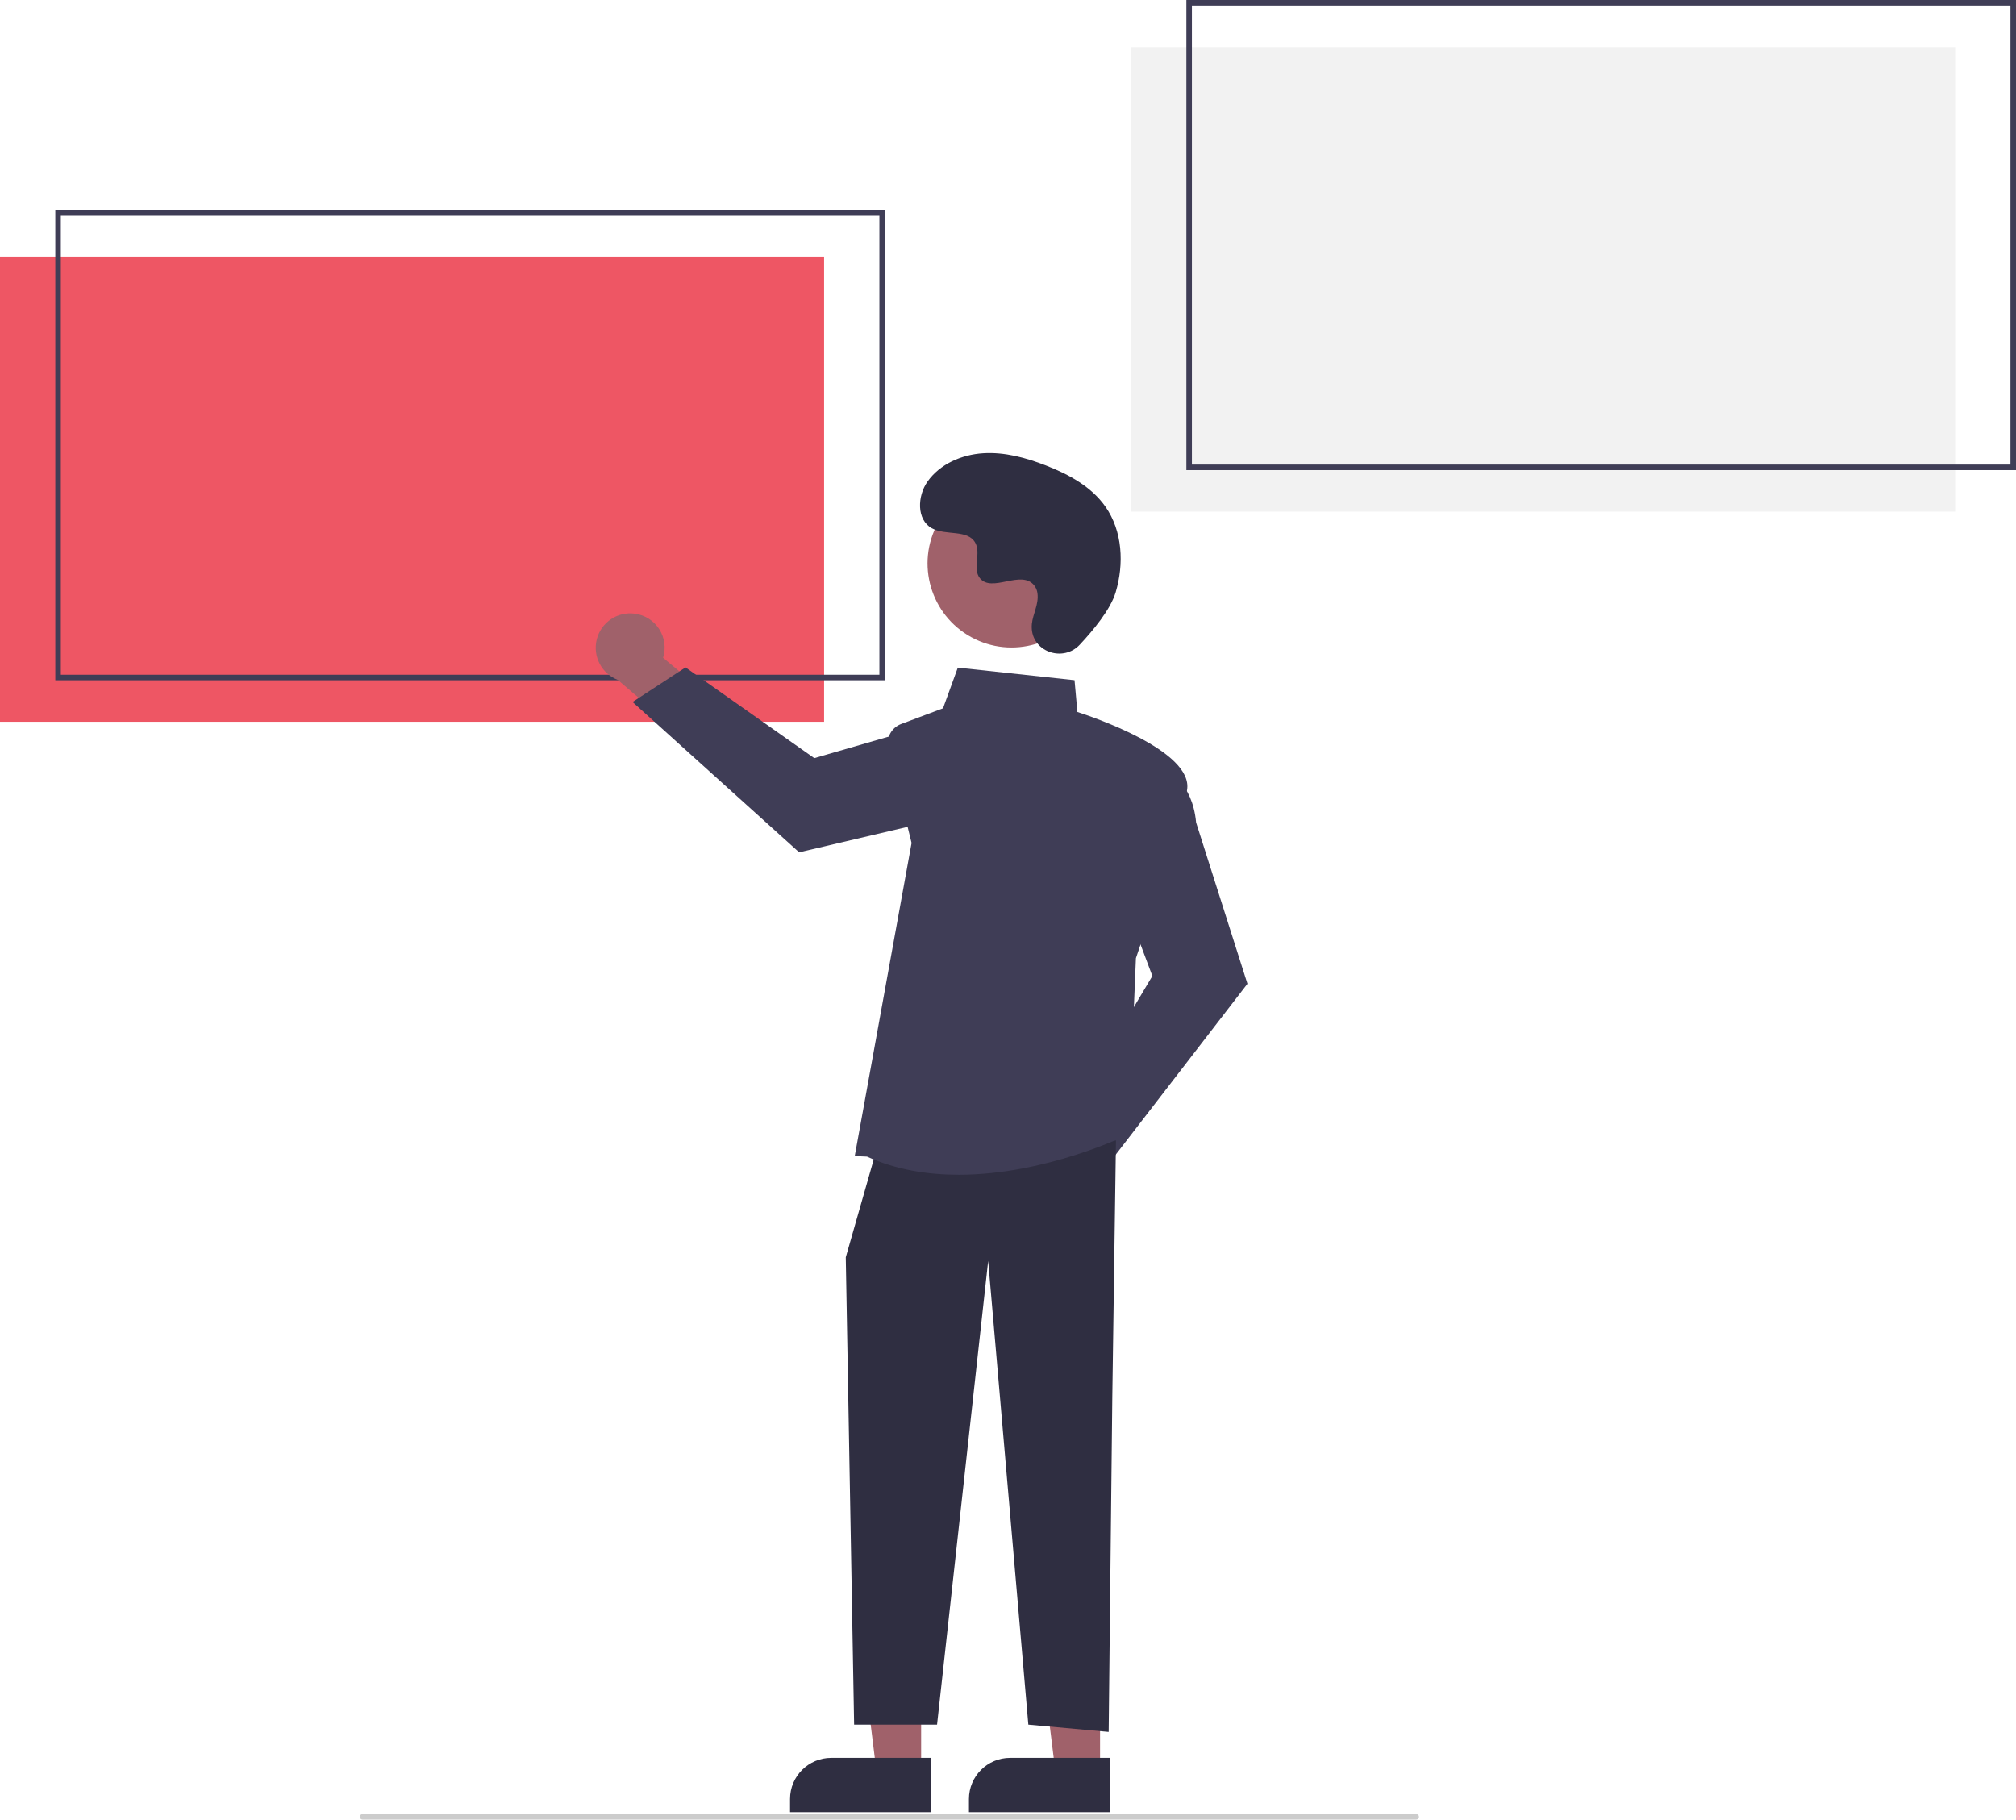
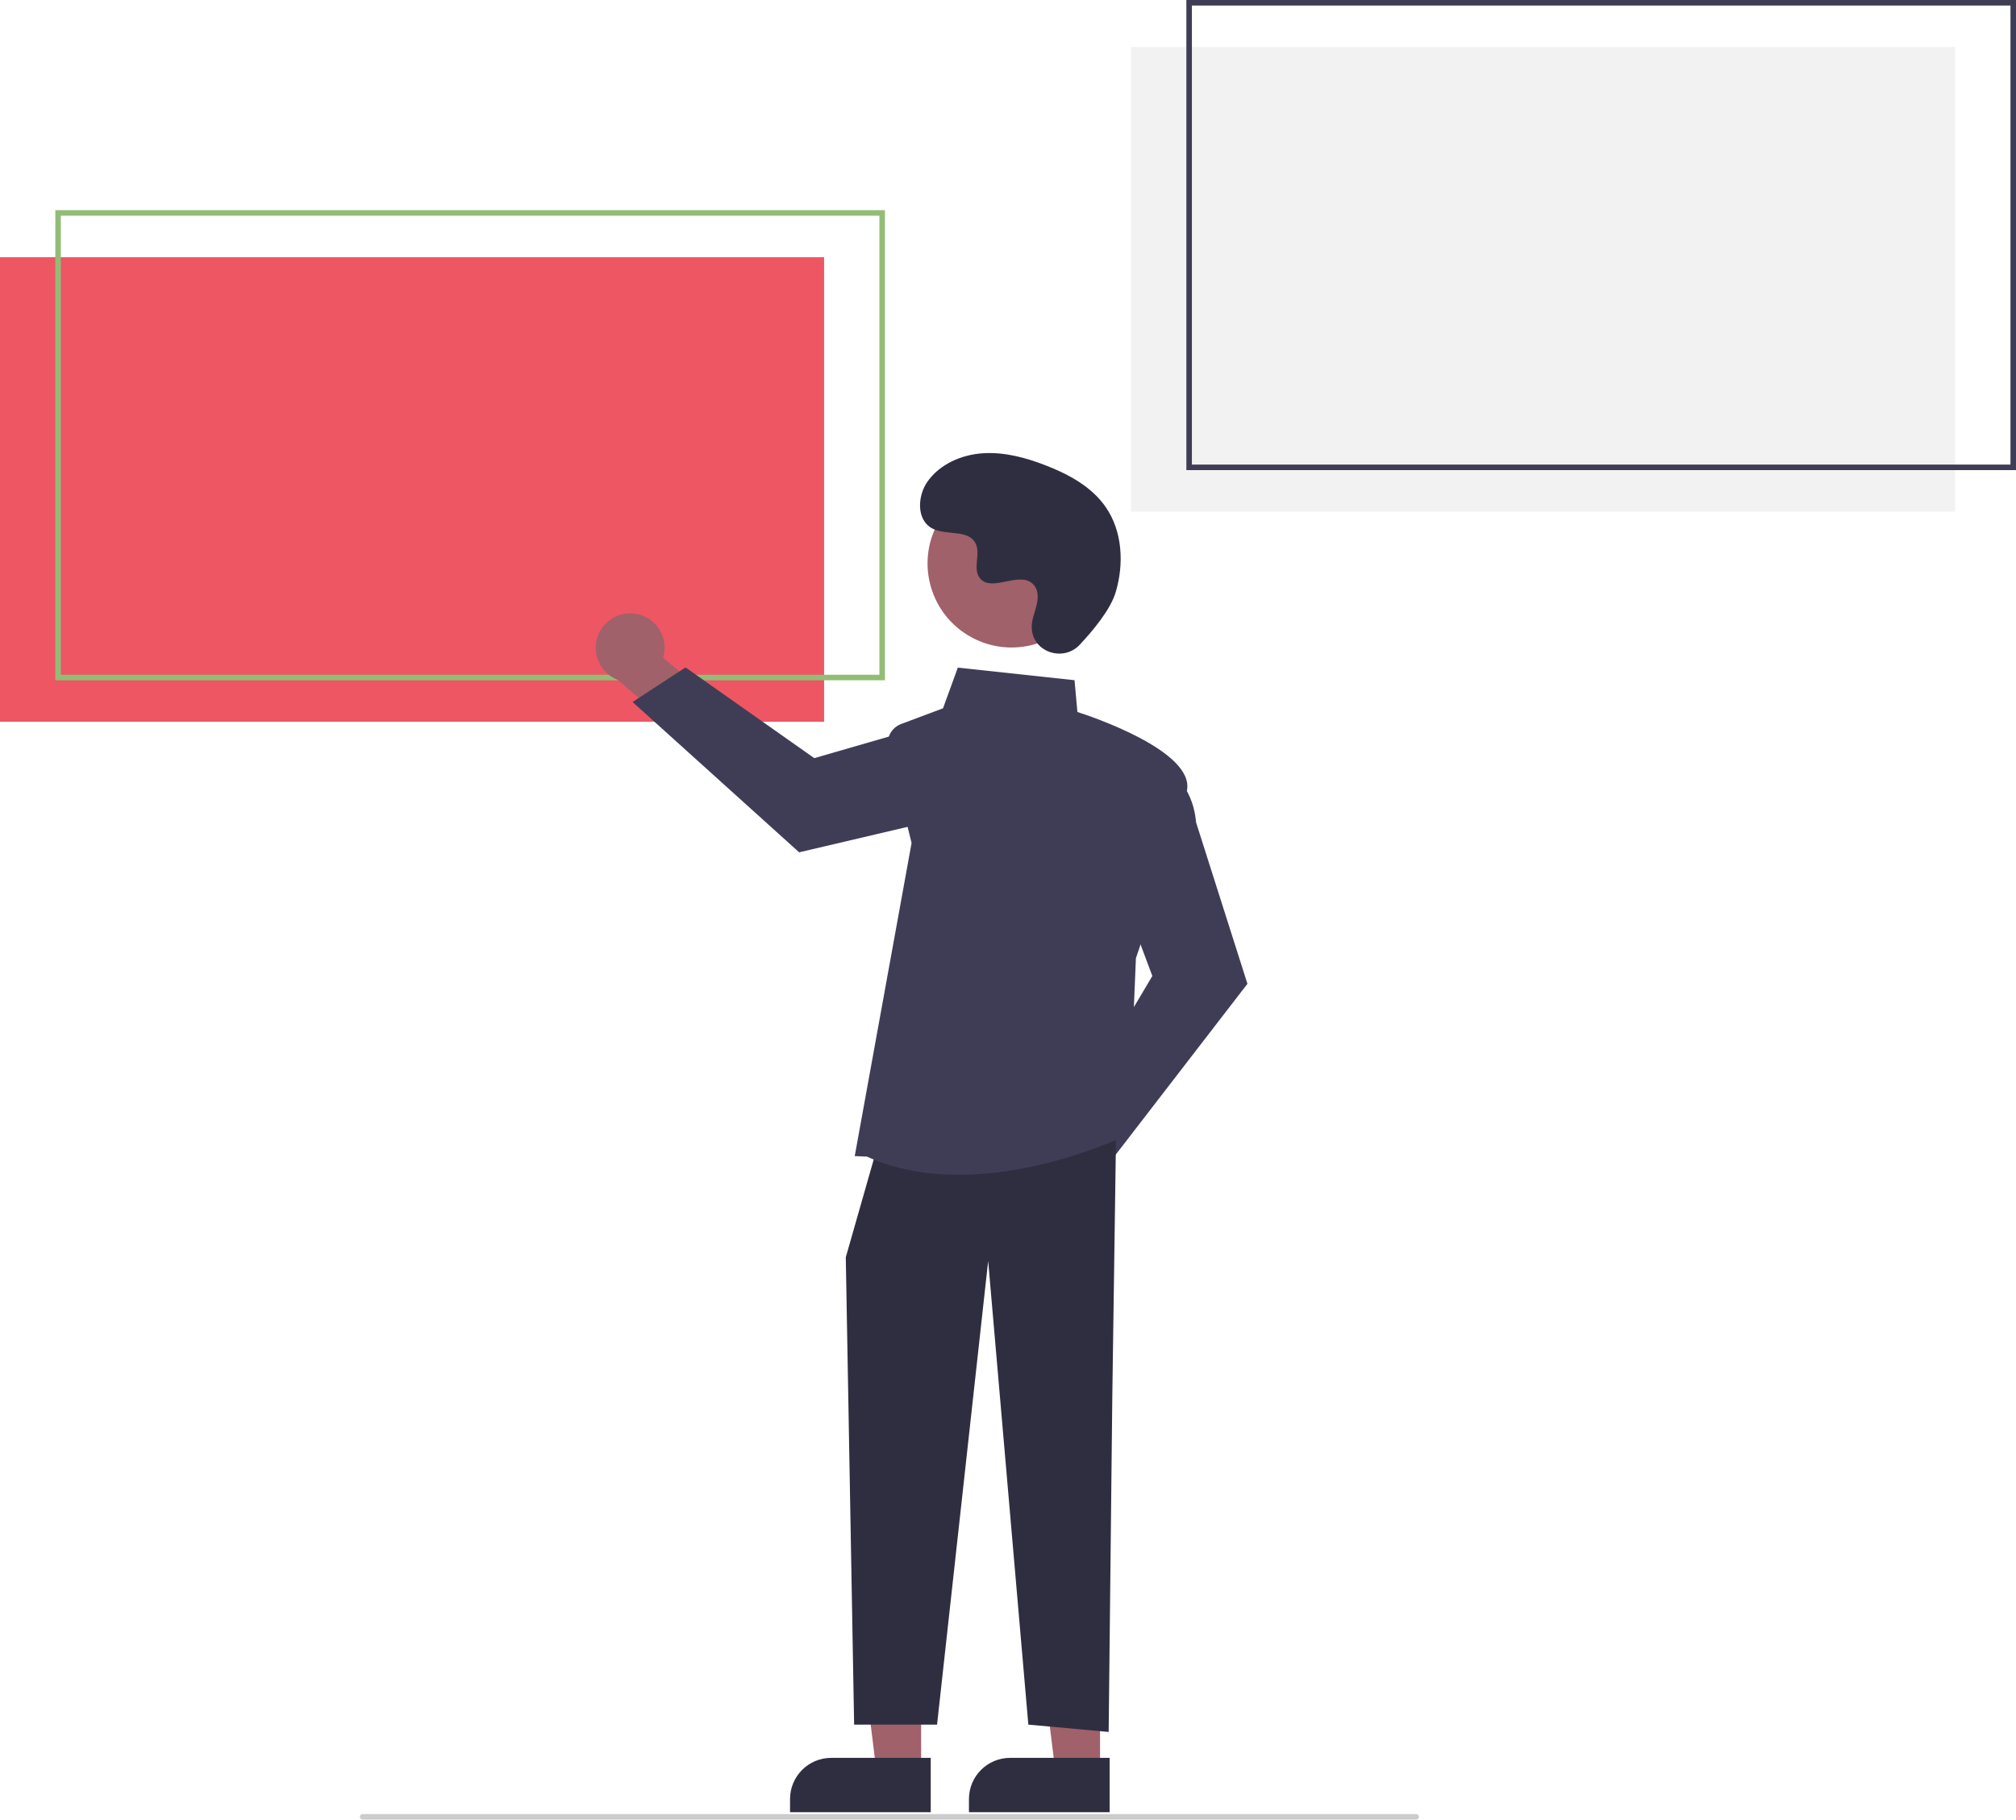
<svg xmlns="http://www.w3.org/2000/svg" data-name="Layer 1" width="729" height="658" viewBox="0 0 729 658">
  <rect y="93" width="298" height="168" fill="#EE5664" />
-   <path d="M535.314,392.742h-300v-170h300Zm-298-2h296v-166h-296Z" transform="translate(-215.3144 -146.7423)" fill="#3f3d56" />
+   <path d="M535.314,392.742h-300v-170h300Zm-298-2h296v-166h-296Z" transform="translate(-215.3144 -146.7423)" fill="#92BD76" />
  <rect x="409" y="17" width="298" height="168" fill="#f2f2f2" />
  <path d="M944.314,316.742h-300v-170h300Zm-298-2h296v-166h-296Z" transform="translate(-215.3144 -146.7423)" fill="#3f3d56" />
  <path d="M727.429,804.742h-381a1,1,0,1,1,0-2h381a1,1,0,1,1,0,2Z" transform="translate(-215.3144 -146.7423)" fill="#ccc" />
  <path d="M584.946,568.475A12.38,12.38,0,0,1,600.061,556.989l16.372-23.073,16.448,6.529-23.578,32.258a12.447,12.447,0,0,1-24.357-4.23Z" transform="translate(-215.3144 -146.7423)" fill="#a0616a" />
  <path d="M602.906,548.632l29.109-48.957L620.155,468.049l16.152-43.074.596.256c.391.167,9.568,4.263,10.929,18.93l18.562,58.337-49.539,64.267Z" transform="translate(-215.3144 -146.7423)" fill="#3f3d56" />
  <path d="M444.813,368.651a12.38,12.38,0,0,1,10.282,15.958l21.738,18.107-7.782,15.894-30.339-26.002a12.447,12.447,0,0,1,6.1-23.957Z" transform="translate(-215.3144 -146.7423)" fill="#a0616a" />
  <path d="M463.207,388.091l46.56,32.807,32.448-9.379,41.696,19.434-.301.574c-.197.376-4.99,9.21-19.718,9.432l-59.597,13.996-60.245-54.36Z" transform="translate(-215.3144 -146.7423)" fill="#3f3d56" />
  <polygon points="333.089 640.297 316.903 640.297 309.202 577.863 333.092 577.864 333.089 640.297" fill="#a0616a" />
  <path d="M300.573,635.672h35.985a0,0,0,0,1,0,0v19.655a0,0,0,0,1,0,0H285.686a0,0,0,0,1,0,0v-4.768A14.887,14.887,0,0,1,300.573,635.672Z" fill="#2f2e41" />
  <polygon points="397.784 640.297 381.597 640.297 373.897 577.863 397.786 577.864 397.784 640.297" fill="#a0616a" />
  <path d="M365.267,635.672h35.985a0,0,0,0,1,0,0v19.655a0,0,0,0,1,0,0H350.38a0,0,0,0,1,0,0v-4.768A14.887,14.887,0,0,1,365.267,635.672Z" fill="#2f2e41" />
  <polygon points="403.54 412.407 402.22 504.828 400.9 626.295 371.853 623.654 357.33 455.977 338.846 623.654 308.859 623.654 305.839 454.657 316.401 417.688 403.54 412.407" fill="#2f2e41" />
  <path d="M528.82,564.995l-4.425-.192L544.949,451.576l-8.416-34.223a7.49,7.49,0,0,1,4.642-8.799l15.142-5.678,5.349-14.711,42.206,4.548L604.911,404.21c4.574,1.467,42.237,14.01,39.638,28.302-2.565,14.107-17.709,58.489-18.478,60.738l-2.652,63.649-.326.163c-.393.196-29.484,14.501-61.088,14.498C550.874,571.56,539.427,569.785,528.82,564.995Z" transform="translate(-215.3144 -146.7423)" fill="#3f3d56" />
  <circle cx="581.116" cy="350.496" r="30.389" transform="translate(-220.4805 545.5372) rotate(-61.33681)" fill="#a0616a" />
  <path d="M605.73,379.913c-5.791,6.169-16.547,2.857-17.301-5.57a10.182,10.182,0,0,1,.013-1.966c.39-3.733,2.546-7.122,2.03-11.064a5.802,5.802,0,0,0-1.062-2.716c-4.615-6.18-15.448,2.764-19.804-2.83-2.671-3.43.469-8.831-1.581-12.665-2.705-5.06-10.717-2.564-15.741-5.335-5.59-3.083-5.256-11.66-1.576-16.877,4.488-6.362,12.356-9.757,20.126-10.246s15.487,1.611,22.741,4.438c8.242,3.212,16.416,7.651,21.488,14.899,6.168,8.814,6.762,20.663,3.677,30.969C616.864,367.217,610.46,374.875,605.73,379.913Z" transform="translate(-215.3144 -146.7423)" fill="#2f2e41" />
</svg>
